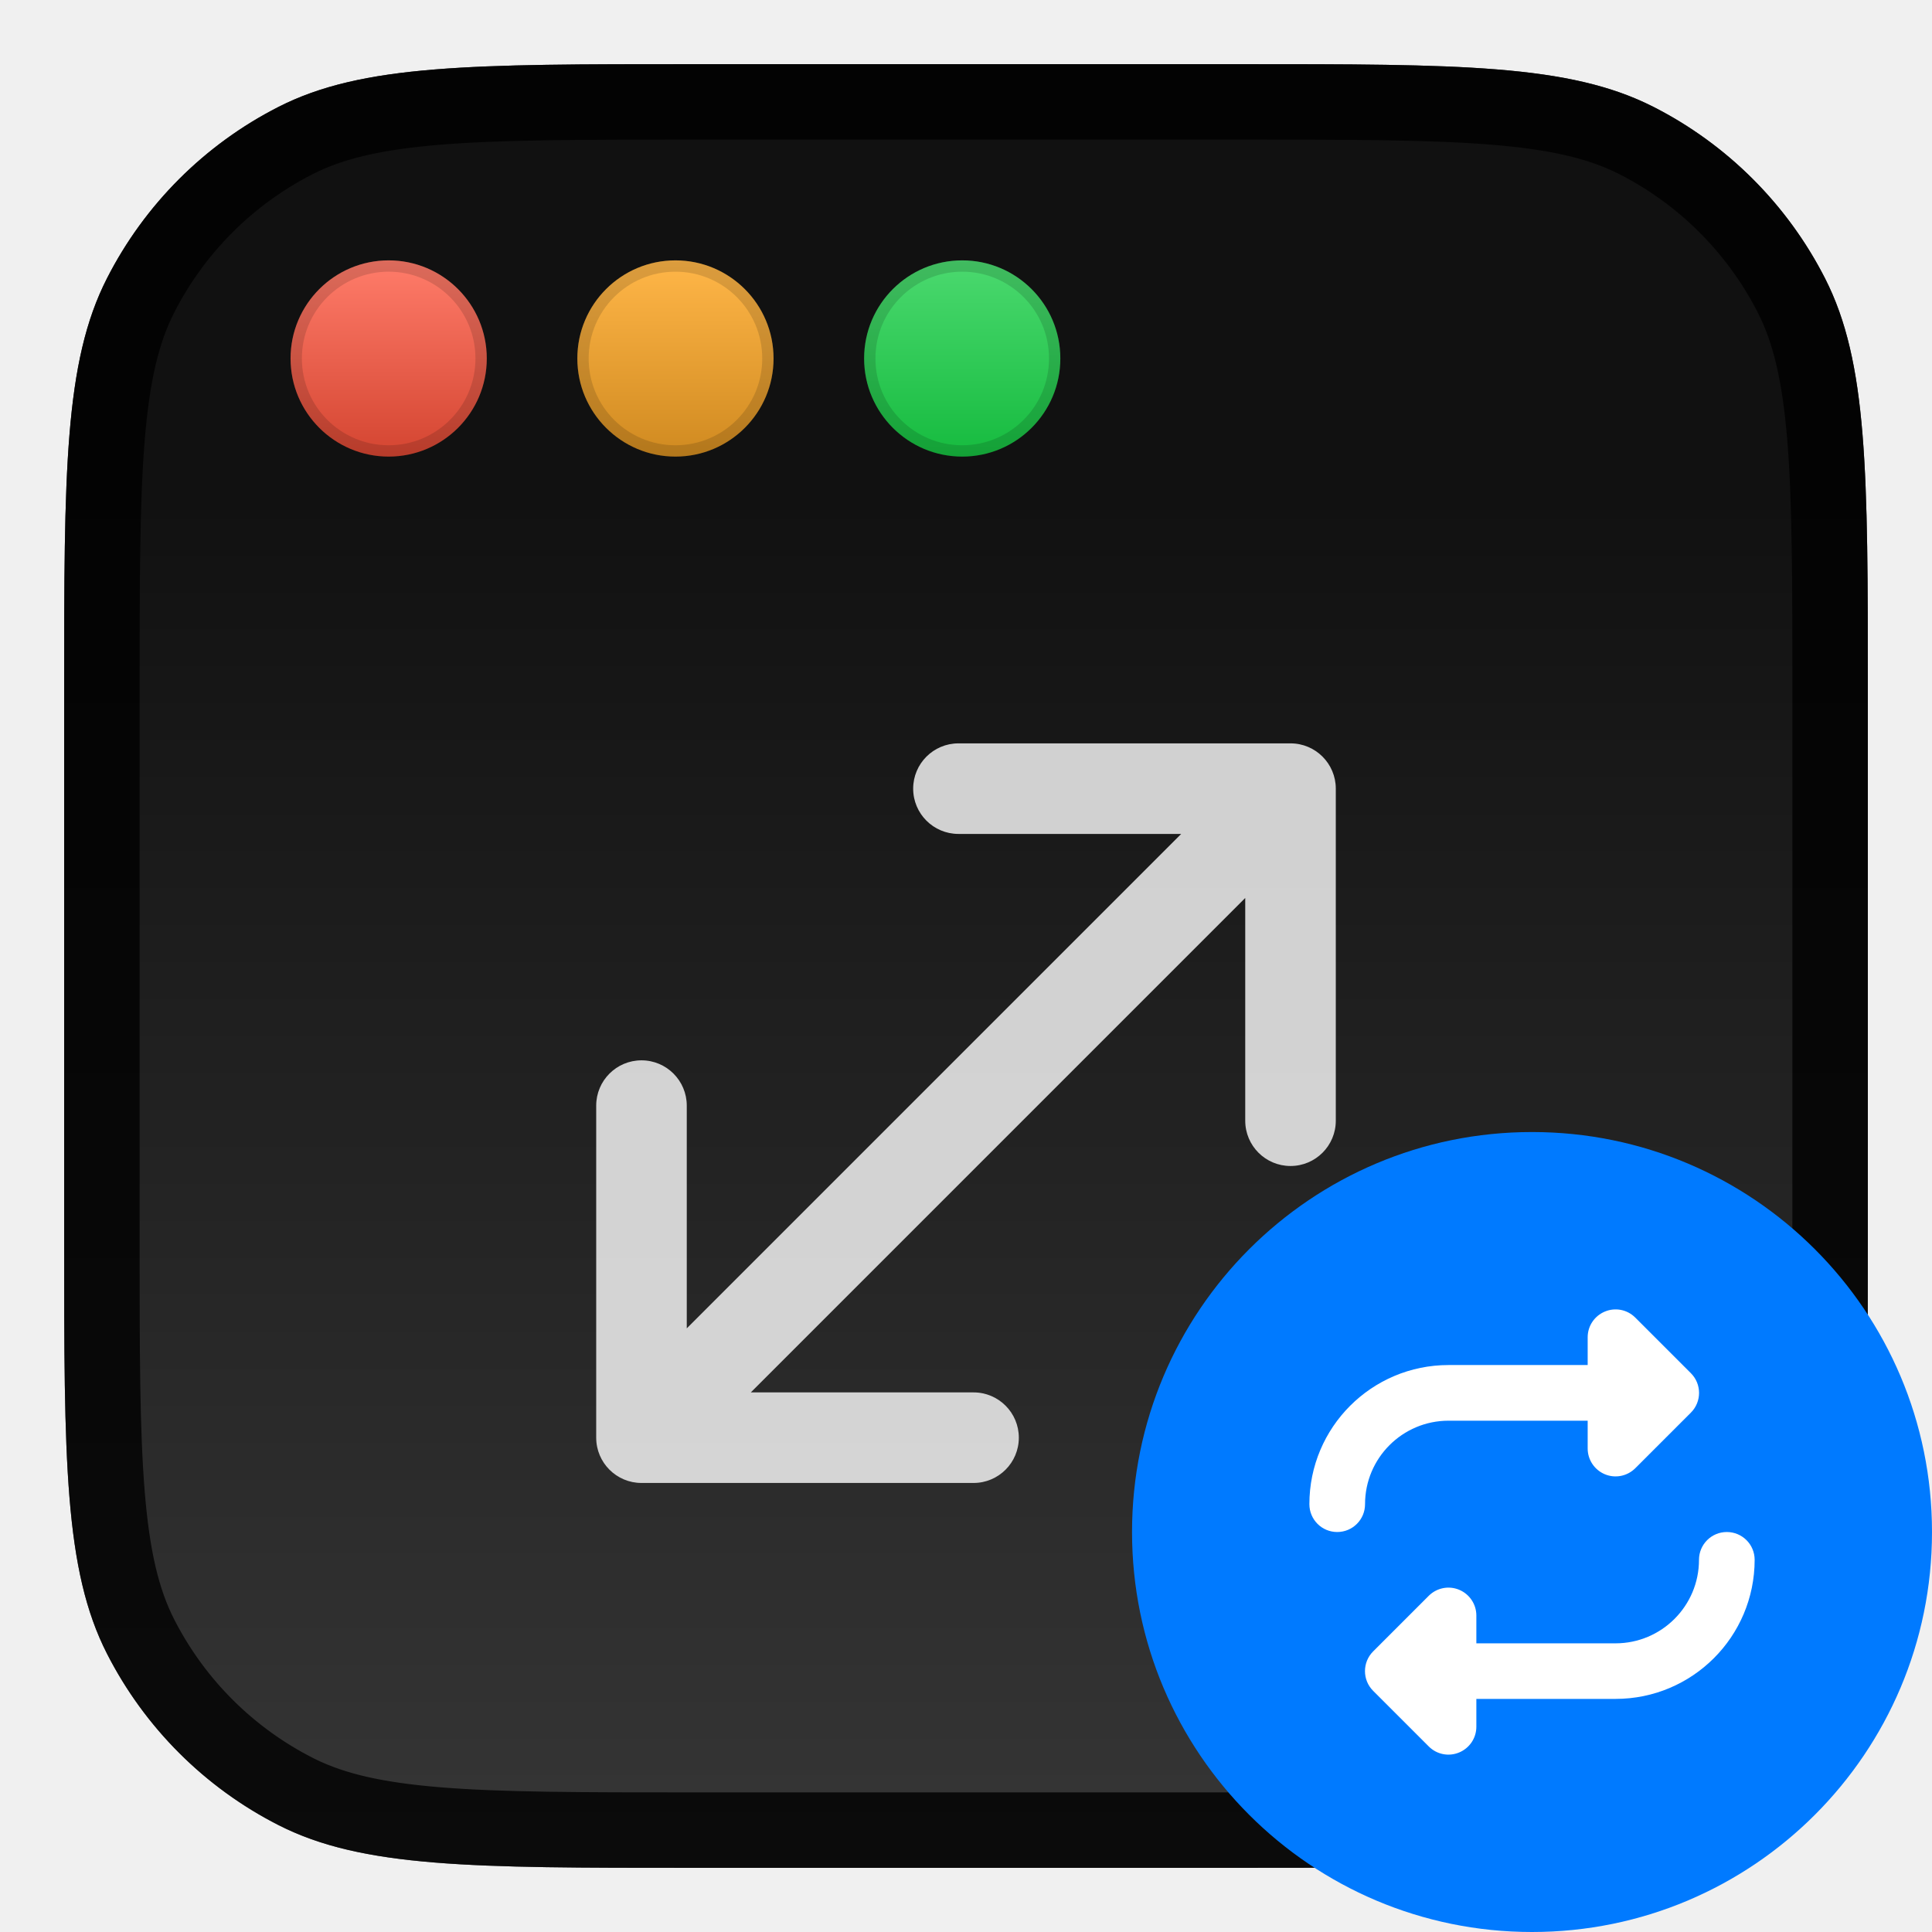
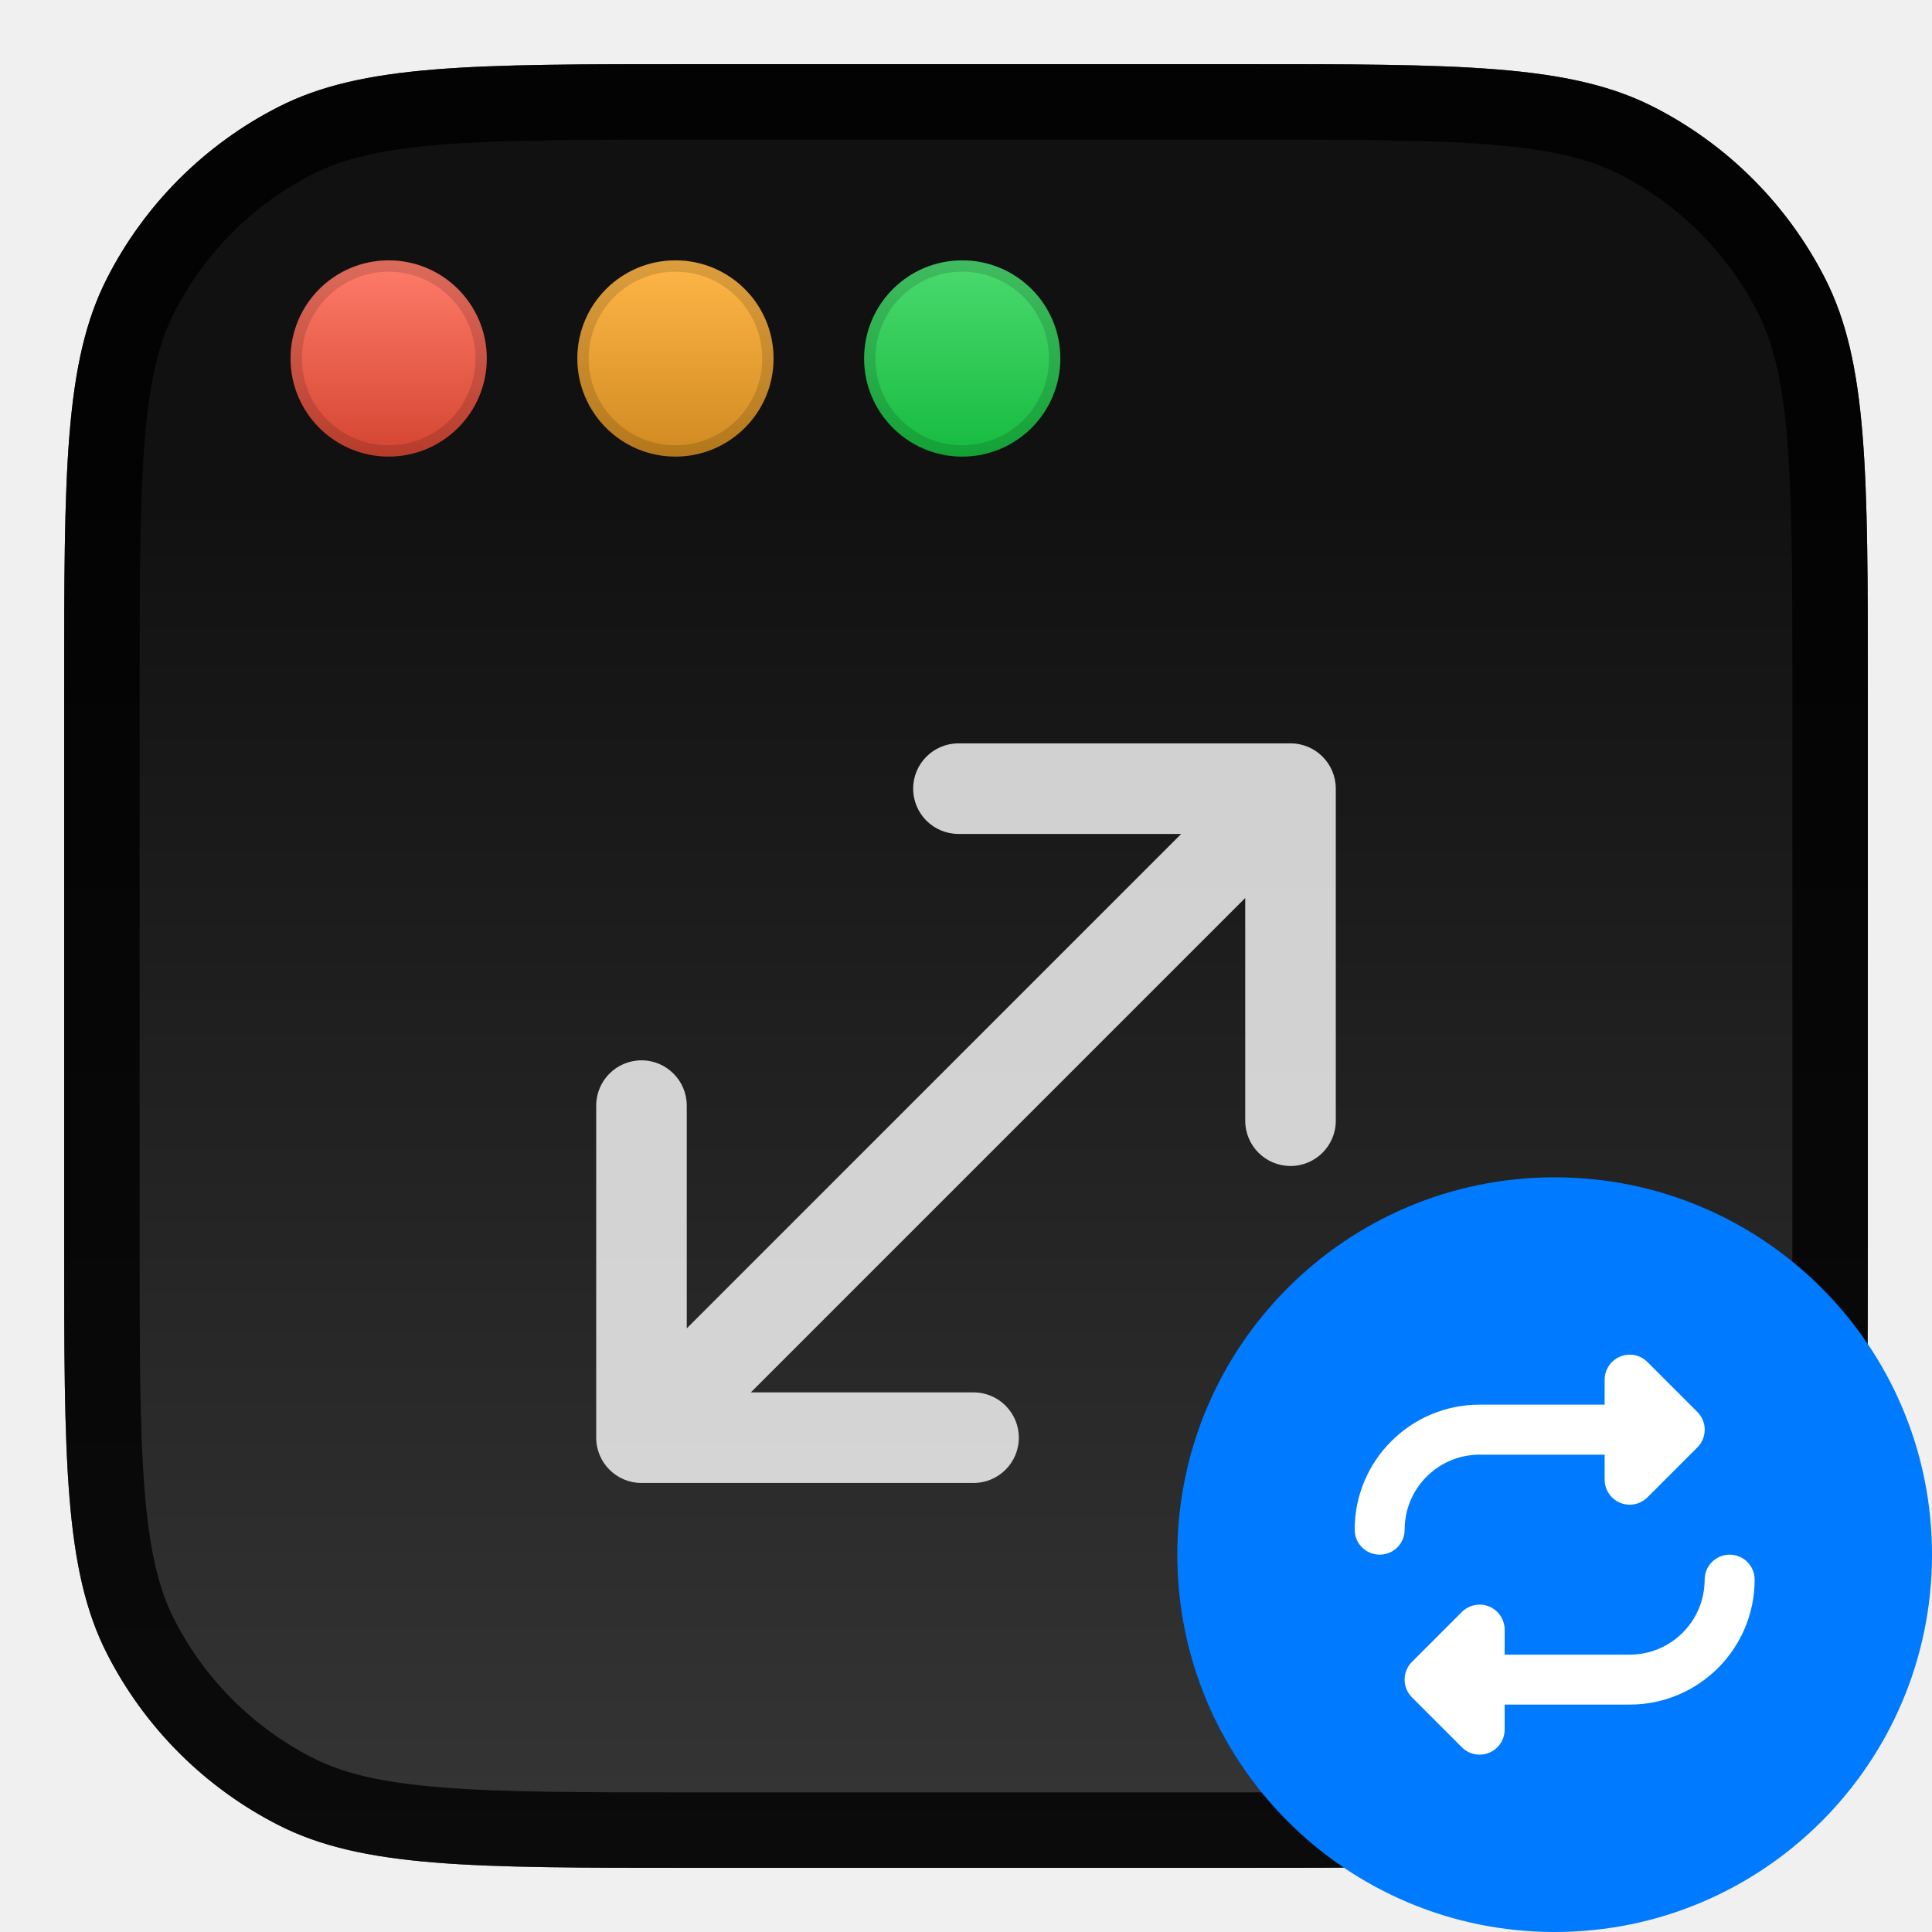
<svg xmlns="http://www.w3.org/2000/svg" width="512" height="512" viewBox="0 0 512 512" fill="none">
  <g clip-path="url(#clip0_134_264)">
    <path d="M17 183.4C17 125.155 17 96.032 28.335 73.785C38.306 54.216 54.216 38.306 73.785 28.335C96.032 17 125.155 17 183.4 17H328.6C386.845 17 415.968 17 438.215 28.335C457.784 38.306 473.694 54.216 483.665 73.785C495 96.032 495 125.155 495 183.4V328.6C495 386.845 495 415.968 483.665 438.215C473.694 457.784 457.784 473.694 438.215 483.665C415.968 495 386.845 495 328.6 495H183.4C125.155 495 96.032 495 73.785 483.665C54.216 473.694 38.306 457.784 28.335 438.215C17 415.968 17 386.845 17 328.6V183.4Z" fill="url(#paint0_linear_134_264)" style="" />
    <circle cx="103" cy="95" r="26" fill="url(#paint1_linear_134_264)" style="" />
    <circle cx="103" cy="95" r="24.5" stroke="black" stroke-opacity="0.14" style="stroke:black;stroke-opacity:0.14;" stroke-width="3" />
    <circle cx="179" cy="95" r="26" fill="url(#paint2_linear_134_264)" style="" />
    <circle cx="179" cy="95" r="24.5" stroke="black" stroke-opacity="0.14" style="stroke:black;stroke-opacity:0.14;" stroke-width="3" />
    <circle cx="255" cy="95" r="26" fill="url(#paint3_linear_134_264)" style="" />
    <circle cx="255" cy="95" r="24.5" stroke="black" stroke-opacity="0.14" style="stroke:black;stroke-opacity:0.14;" stroke-width="3" />
    <path d="M183.4 27H328.6C357.887 27 379.252 27.008 396.093 28.384C412.294 29.707 423.48 32.25 432.781 36.799L433.675 37.245C451.086 46.116 465.292 60.19 474.328 77.498L474.755 78.325C479.584 87.804 482.25 99.184 483.616 115.907C484.992 132.748 485 154.113 485 183.4V328.6C485 357.887 484.992 379.252 483.616 396.093C482.293 412.294 479.75 423.48 475.201 432.781L474.755 433.675C465.884 451.086 451.811 465.292 434.502 474.328L433.675 474.755C424.196 479.584 412.816 482.25 396.093 483.616C379.252 484.992 357.887 485 328.6 485H183.4C154.113 485 132.748 484.992 115.907 483.616C99.706 482.293 88.52 479.75 79.219 475.201L78.325 474.755C60.914 465.884 46.708 451.811 37.672 434.502L37.245 433.675C32.416 424.196 29.75 412.816 28.384 396.093C27.008 379.252 27 357.887 27 328.6V183.4C27 154.113 27.008 132.748 28.384 115.907C29.75 99.184 32.416 87.804 37.245 78.325C46.257 60.638 60.638 46.257 78.325 37.245C87.804 32.416 99.184 29.75 115.907 28.384C132.748 27.008 154.113 27 183.4 27Z" stroke="black" stroke-opacity="0.8" style="stroke:black;stroke-opacity:0.8;" stroke-width="20" />
  </g>
  <path d="M342 197C348.627 197 354 202.373 354 209V297C354 303.627 348.627 309 342 309C335.373 309 330 303.627 330 297V237.971L198.971 369H258C264.627 369 270 374.373 270 381C270 387.627 264.627 393 258 393H170C163.373 393 158 387.627 158 381V293C158 286.373 163.373 281 170 281C176.627 281 182 286.373 182 293V352.029L313.029 221H254C247.373 221 242 215.627 242 209C242 202.373 247.373 197 254 197H342Z" fill="white" fill-opacity="0.8" style="fill:white;fill-opacity:0.8;" />
-   <path d="M300 406C300 347.458 347.458 300 406 300V300C464.542 300 512 347.458 512 406V406C512 464.542 464.542 512 406 512V512C347.458 512 300 464.542 300 406V406Z" fill="#007AFF" style="fill:#007AFF;fill:color(display-p3 0 0.478 1);fill-opacity:1;" />
-   <path d="M347 398.625C347 402.704 350.296 406 354.375 406C358.454 406 361.75 402.704 361.75 398.625C361.75 386.41 371.66 376.5 383.875 376.5H420.75V383.875C420.75 386.848 422.548 389.545 425.313 390.697C428.079 391.849 431.236 391.204 433.357 389.107L448.107 374.357C450.988 371.476 450.988 366.797 448.107 363.916L433.357 349.166C431.236 347.046 428.079 346.424 425.313 347.576C422.548 348.729 420.75 351.402 420.75 354.375V361.75H383.875C363.502 361.75 347 378.252 347 398.625ZM465 413.375C465 409.296 461.704 406 457.625 406C453.546 406 450.25 409.296 450.25 413.375C450.25 425.59 440.34 435.5 428.125 435.5H391.25V428.125C391.25 425.152 389.452 422.455 386.687 421.303C383.921 420.151 380.764 420.796 378.643 422.893L363.893 437.643C361.013 440.524 361.013 445.203 363.893 448.084L378.643 462.834C380.764 464.954 383.921 465.576 386.687 464.424C389.452 463.271 391.25 460.598 391.25 457.602V450.227H428.125C448.498 450.227 465 433.725 465 413.352V413.375Z" fill="white" style="fill:white;fill-opacity:1;" />
+   <path d="M312 412C312 356.772 356.772 312 412 312V312C467.228 312 512 356.772 512 412V412C512 467.228 467.228 512 412 512V512C356.772 512 312 467.228 312 412V412Z" fill="#007AFF" style="fill:#007AFF;fill:color(display-p3 0 0.478 1);fill-opacity:1;" />
+   <path d="M359 405.374C359 409.039 361.961 412 365.625 412C369.289 412 372.25 409.039 372.25 405.374C372.25 394.401 381.152 385.498 392.125 385.498H425.25V392.123C425.25 394.794 426.865 397.217 429.349 398.252C431.834 399.287 434.67 398.707 436.575 396.823L449.825 383.572C452.413 380.984 452.413 376.781 449.825 374.193L436.575 360.942C434.67 359.037 431.834 358.478 429.349 359.513C426.865 360.548 425.25 362.95 425.25 365.621V372.247H392.125C373.823 372.247 359 387.071 359 405.374ZM465 418.626C465 414.961 462.039 412 458.375 412C454.711 412 451.75 414.961 451.75 418.626C451.75 429.599 442.848 438.502 431.875 438.502H398.75V431.877C398.75 429.206 397.135 426.783 394.651 425.748C392.166 424.713 389.33 425.293 387.425 427.177L374.175 440.428C371.588 443.016 371.588 447.219 374.175 449.807L387.425 463.058C389.33 464.963 392.166 465.522 394.651 464.487C397.135 463.452 398.75 461.05 398.75 458.358V451.733H431.875C450.177 451.733 465 436.908 465 418.605V418.626Z" fill="white" style="fill:white;fill-opacity:1;" />
  <defs>
    <linearGradient id="paint0_linear_134_264" x1="256" y1="132.5" x2="256" y2="495" gradientUnits="userSpaceOnUse">
      <stop stop-color="#111111" style="stop-color:#111111;stop-color:color(display-p3 0.067 0.067 0.067);stop-opacity:1;" />
      <stop offset="1" stop-color="#363636" style="stop-color:#363636;stop-color:color(display-p3 0.213 0.213 0.213);stop-opacity:1;" />
    </linearGradient>
    <linearGradient id="paint1_linear_134_264" x1="103" y1="69" x2="103" y2="121" gradientUnits="userSpaceOnUse">
      <stop stop-color="#FF7C6A" style="stop-color:#FF7C6A;stop-color:color(display-p3 1 0.487 0.417);stop-opacity:1;" />
      <stop offset="1" stop-color="#D44531" style="stop-color:#D44531;stop-color:color(display-p3 0.832 0.269 0.192);stop-opacity:1;" />
    </linearGradient>
    <linearGradient id="paint2_linear_134_264" x1="179" y1="69" x2="179" y2="121" gradientUnits="userSpaceOnUse">
      <stop stop-color="#FFB648" style="stop-color:#FFB648;stop-color:color(display-p3 1 0.713 0.283);stop-opacity:1;" />
      <stop offset="1" stop-color="#D08A20" style="stop-color:#D08A20;stop-color:color(display-p3 0.816 0.539 0.124);stop-opacity:1;" />
    </linearGradient>
    <linearGradient id="paint3_linear_134_264" x1="255" y1="69" x2="255" y2="121" gradientUnits="userSpaceOnUse">
      <stop stop-color="#4BD96F" style="stop-color:#4BD96F;stop-color:color(display-p3 0.293 0.852 0.434);stop-opacity:1;" />
      <stop offset="1" stop-color="#16BB3F" style="stop-color:#16BB3F;stop-color:color(display-p3 0.086 0.732 0.249);stop-opacity:1;" />
    </linearGradient>
    <clipPath id="clip0_134_264">
      <path d="M17 183.4C17 125.155 17 96.032 28.335 73.785C38.306 54.216 54.216 38.306 73.785 28.335C96.032 17 125.155 17 183.4 17H328.6C386.845 17 415.968 17 438.215 28.335C457.784 38.306 473.694 54.216 483.665 73.785C495 96.032 495 125.155 495 183.4V328.6C495 386.845 495 415.968 483.665 438.215C473.694 457.784 457.784 473.694 438.215 483.665C415.968 495 386.845 495 328.6 495H183.4C125.155 495 96.032 495 73.785 483.665C54.216 473.694 38.306 457.784 28.335 438.215C17 415.968 17 386.845 17 328.6V183.4Z" fill="white" style="fill:white;fill-opacity:1;" />
    </clipPath>
  </defs>
</svg>
